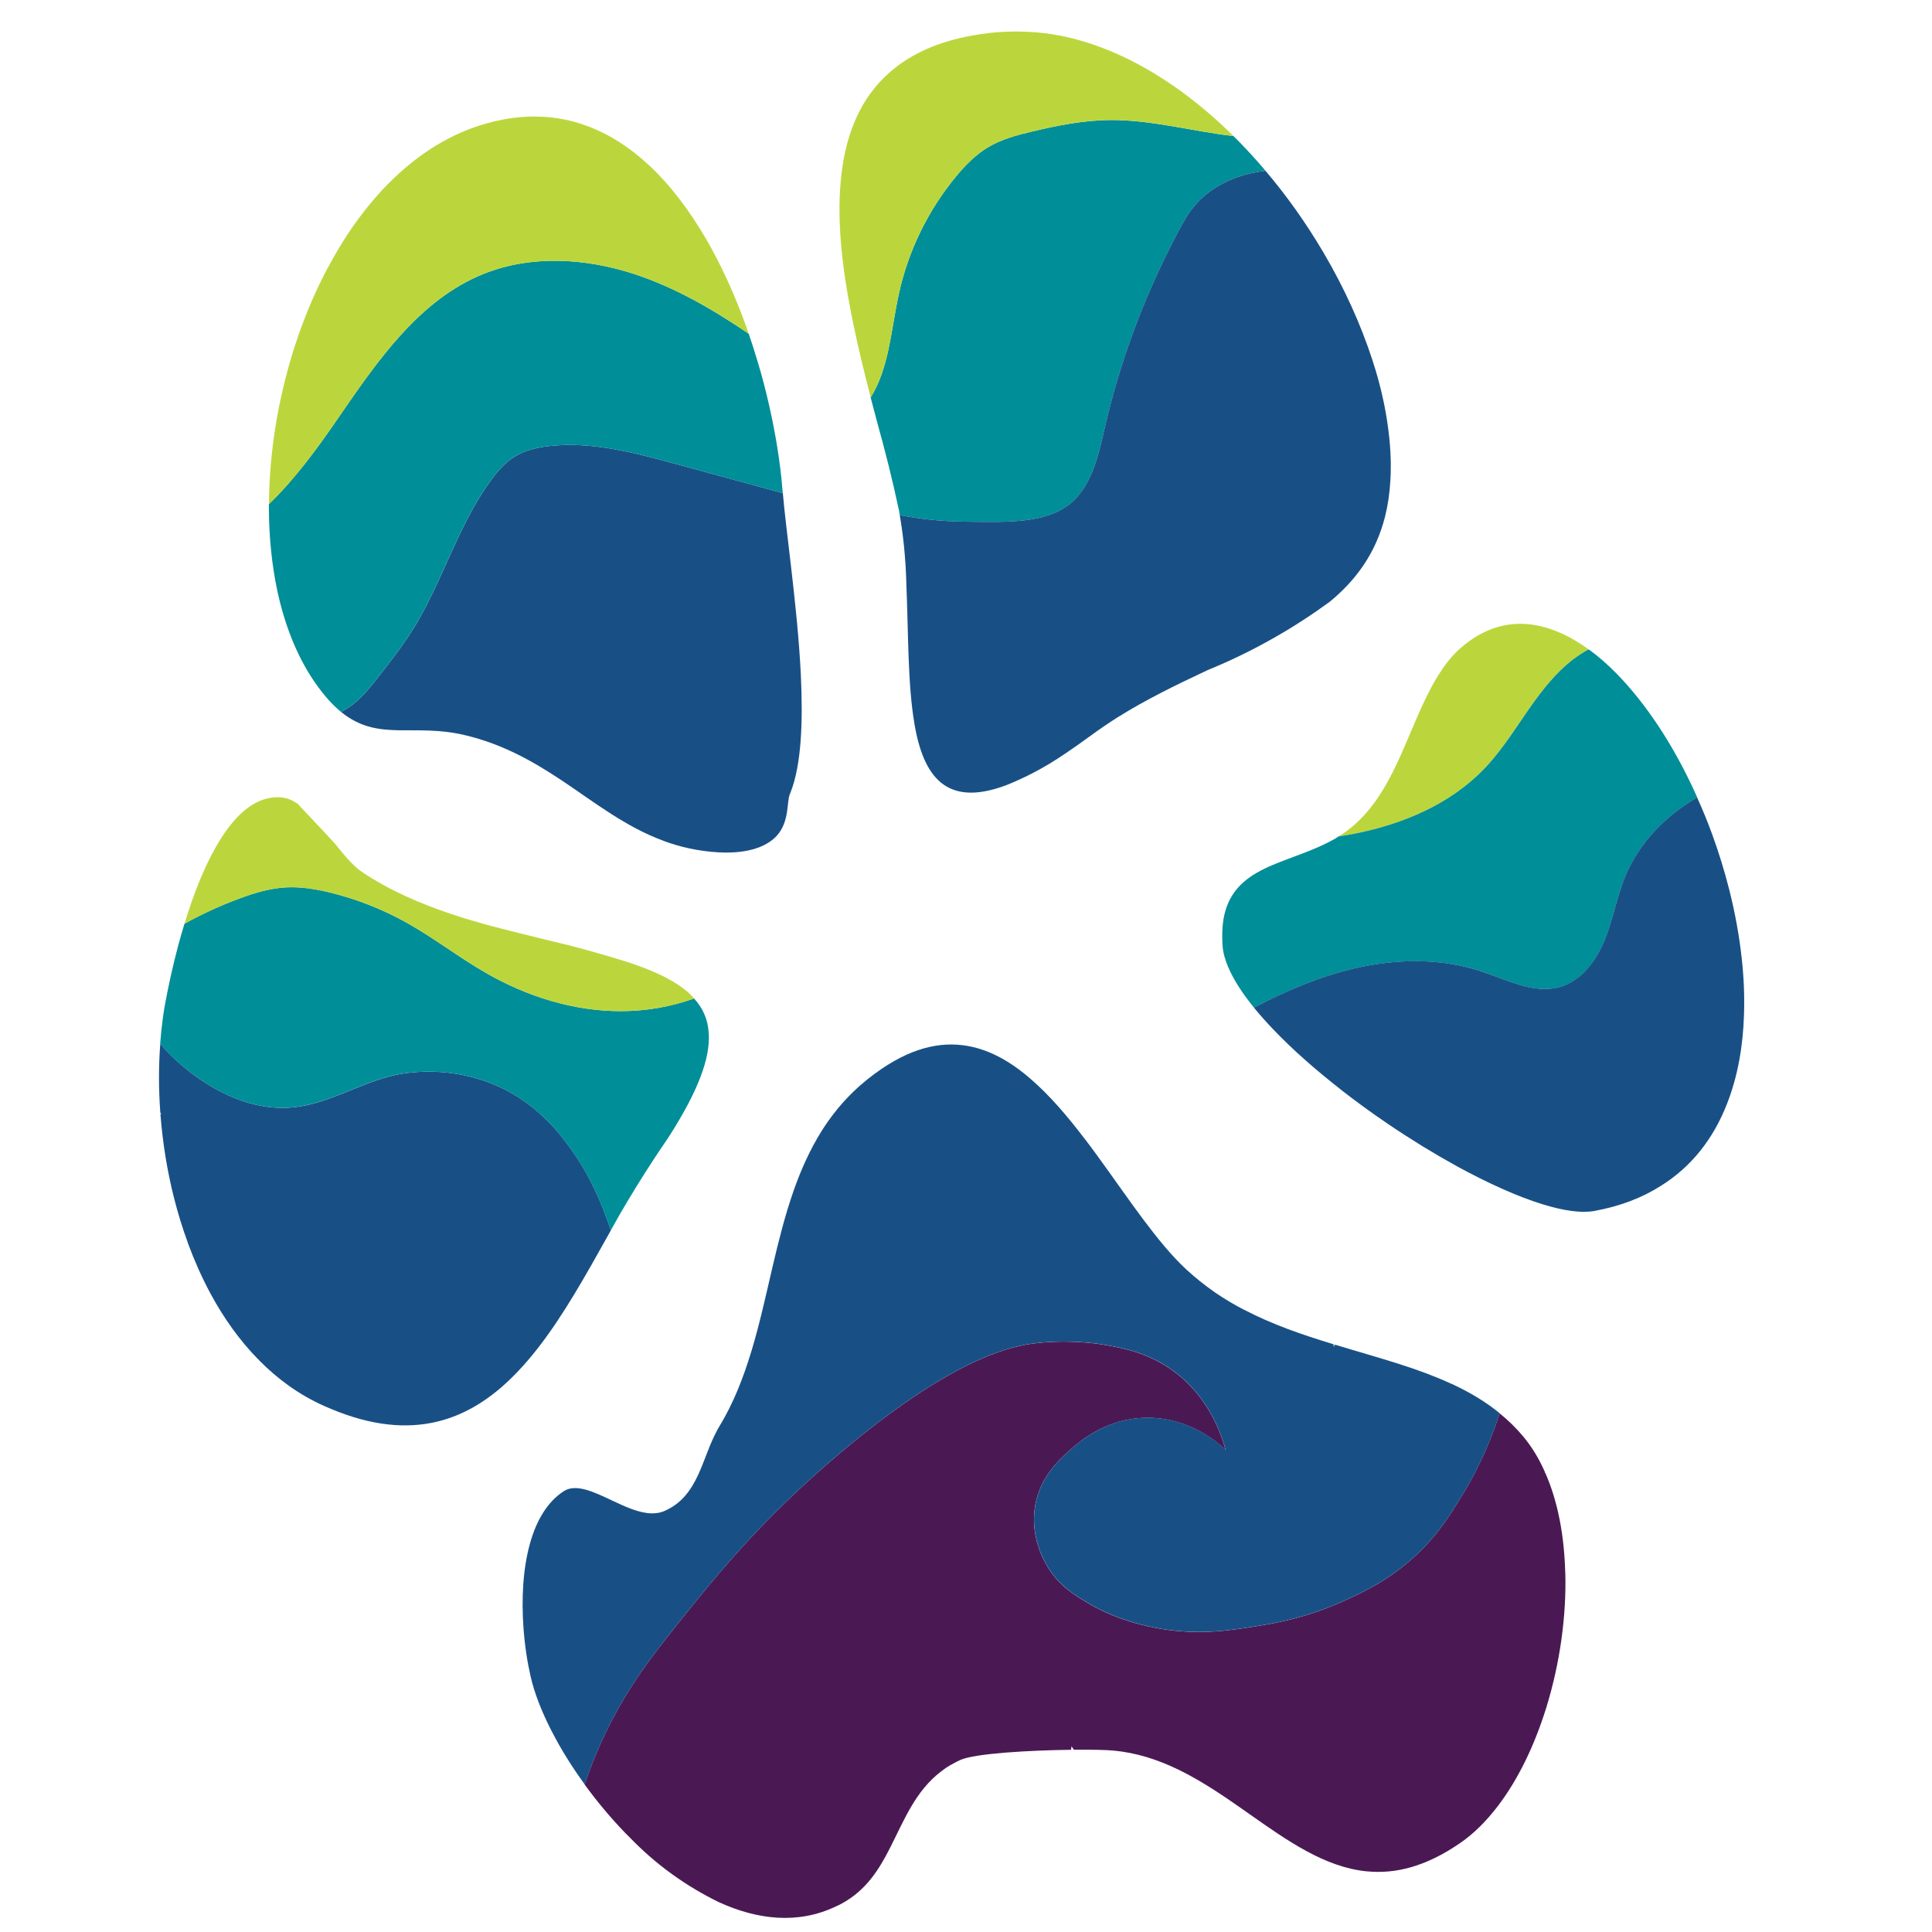
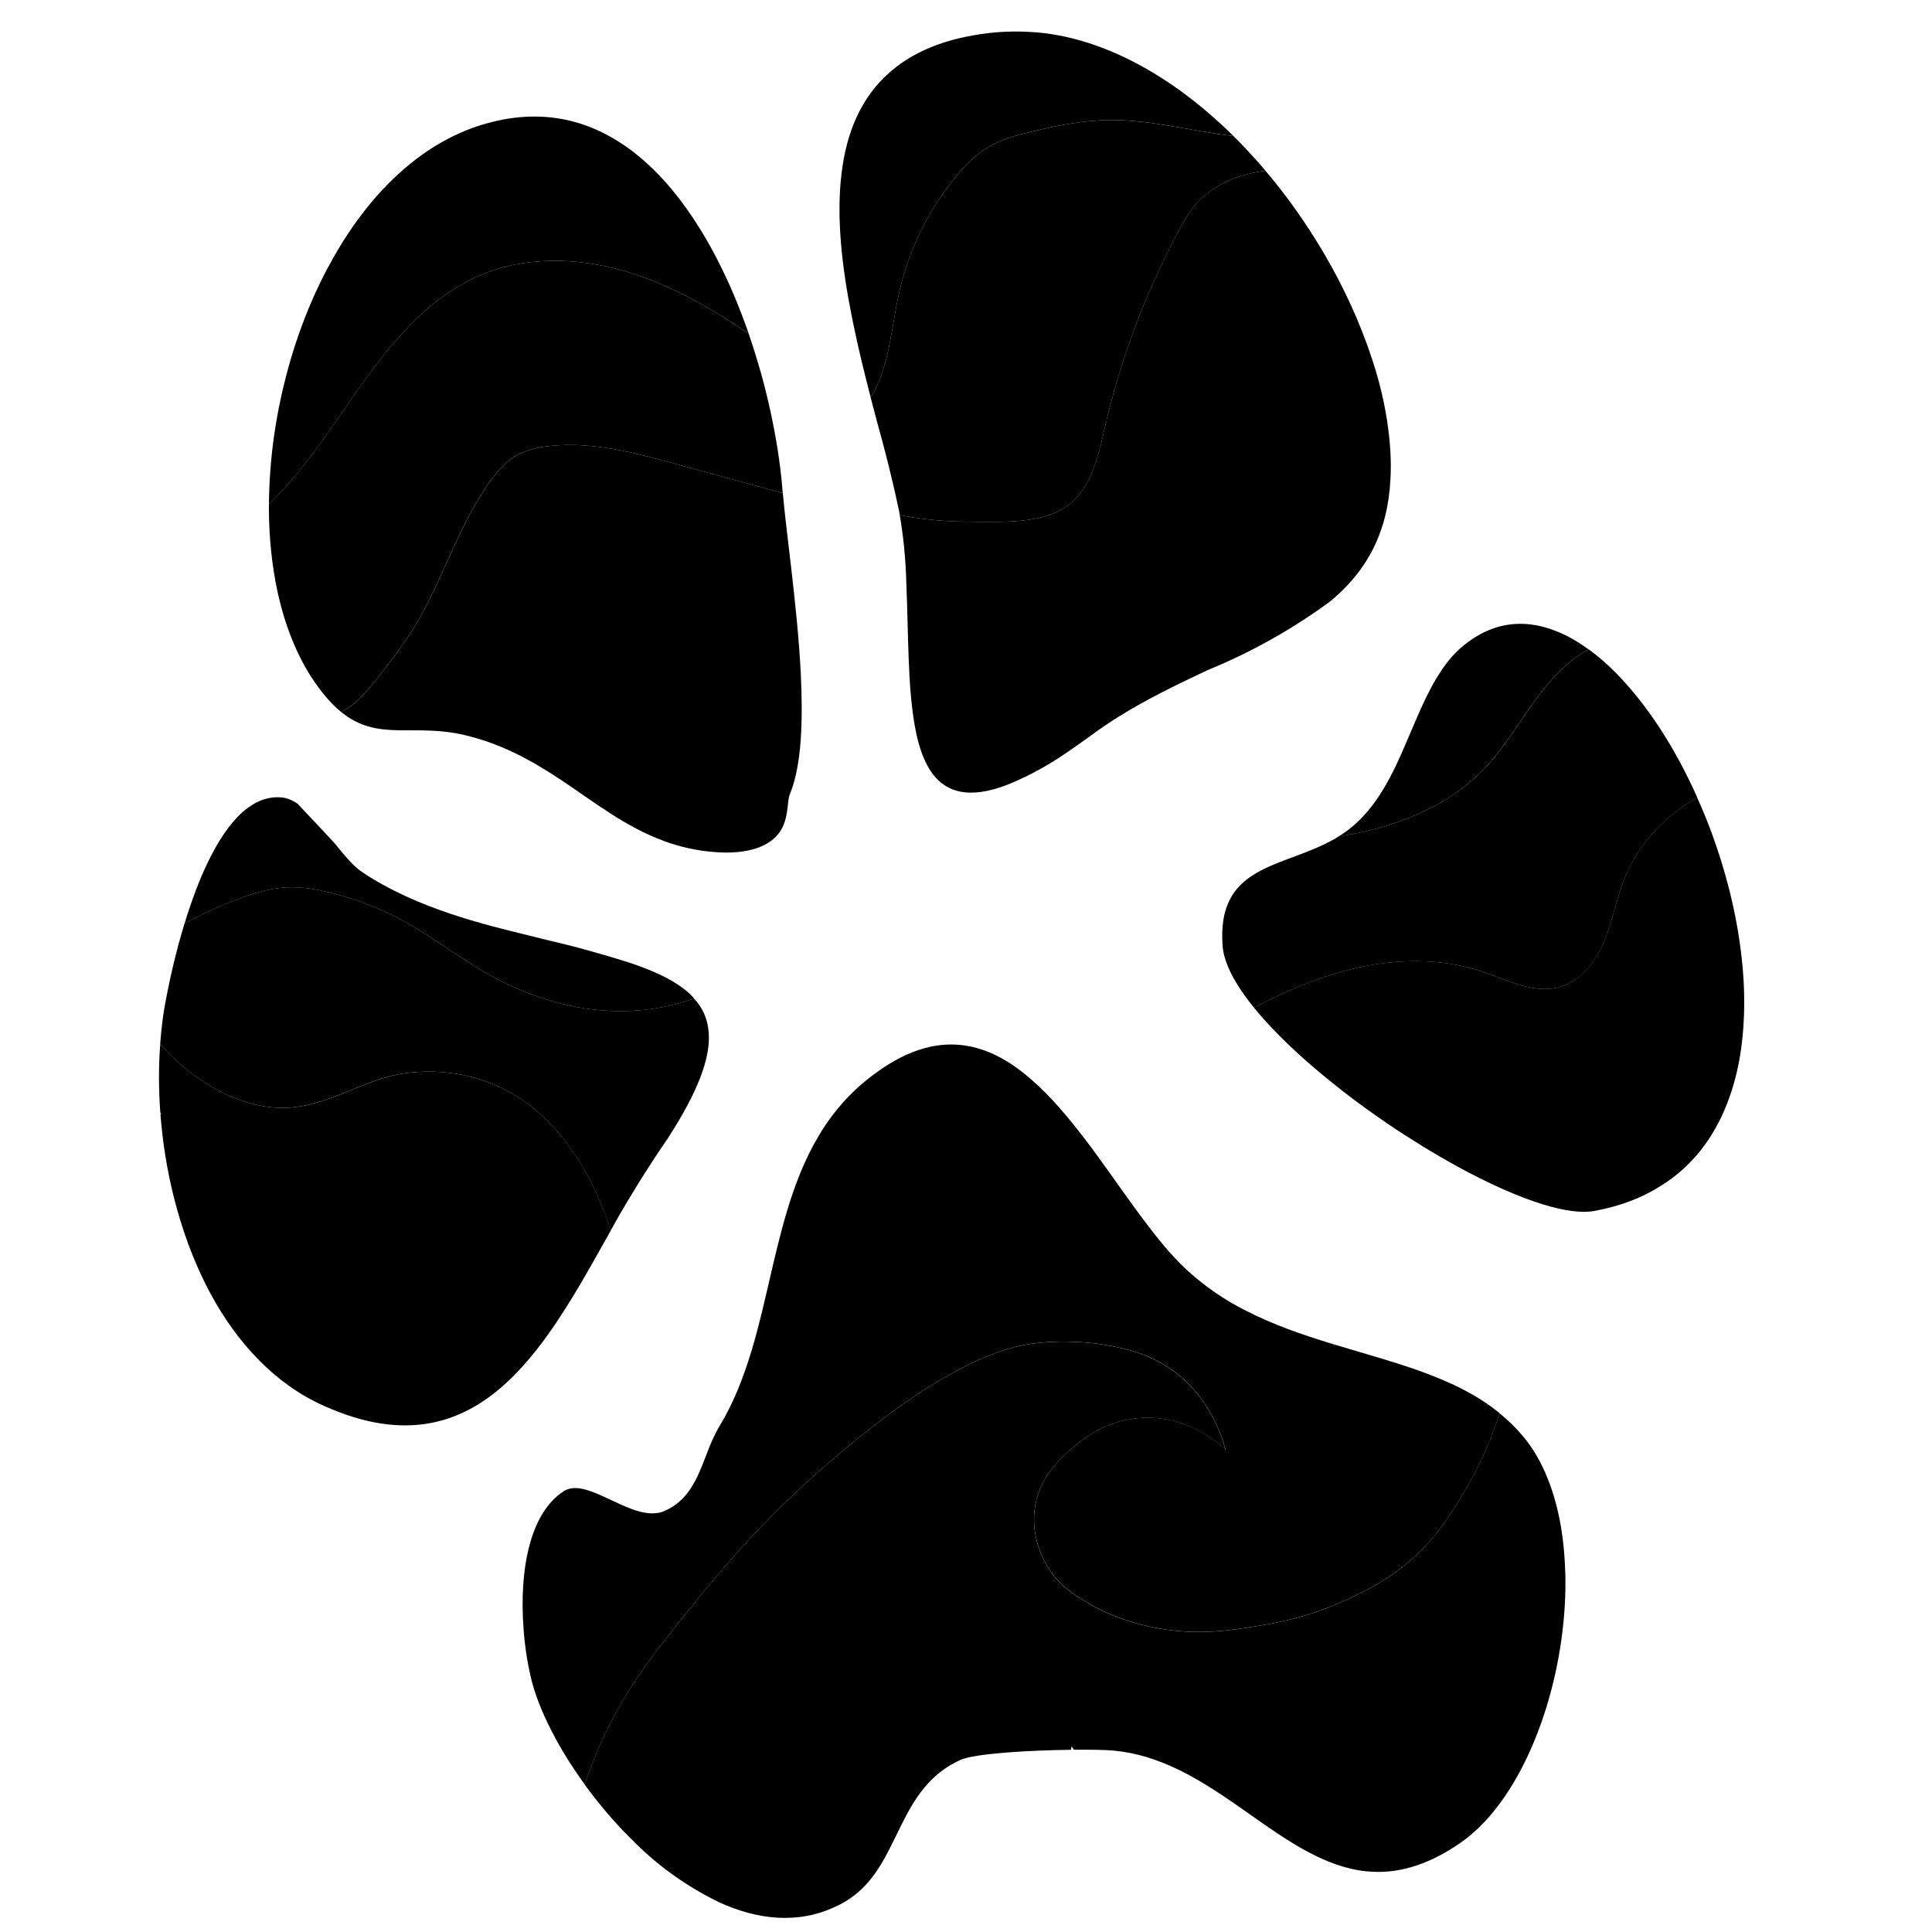
<svg xmlns="http://www.w3.org/2000/svg" id="tritone" viewBox="0 0 512 512">
  <defs>
    <style>
      .cls-1 {
        fill: none;
      }

      .cls-2 {
-         fill: #185086;
+         fill: oklch(48% 0.21 254);
      }

      .cls-3 {
-         fill: #008e98;
+         fill: oklch(65% 0.22 213);
      }

      .cls-4 {
-         fill: #4a1954;
+         fill: oklch(32% 0.20 295);
      }

      .cls-5 {
-         fill: #76c15f;
+         fill: oklch(65% 0.22 213);
      }

      .cls-6 {
-         fill: #bbd63c;
+         fill: oklch(84% 0.18 185);
      }

      .cls-7 {
-         fill: #ccffd9;
+         fill: oklch(50% 0.22 268);
      }
    </style>
  </defs>
  <path class="cls-7" d="M409.53,390.3l-.15.04.05-.25c.06.08.08.12.1.21Z" />
  <path class="cls-4" d="M414.82,416.69c.33,11.67-1.45,24.1-4.93,35.49v.09c-.05.19-.12.31-.19.52-3.07,9.84-7.41,18.85-12.79,25.88-3.03,3.96-6.36,7.3-9.99,9.78-9.11,6.27-17.15,8.2-24.61,7.48-.02-.02-.07-.01-.11,0-11.13-1.11-20.99-8.08-31.21-15.27l-.1-.08c-5.88-4.13-11.9-8.32-18.33-11.48-.17-.09-.33-.16-.5-.24-5.33-2.55-10.93-4.39-17.01-4.94-2.03-.19-5.88-.26-10.47-.22l-.34-.51-.28-.39-.12.91c-10.92.14-25.51.95-29.37,2.71-.9.41-1.76.87-2.56,1.35l-.08-.08-.07.17h-.02c-.83.47-1.58,1-2.31,1.57-6.91,5.25-9.86,13.04-13.56,20.27-2.93,5.8-6.36,11.23-12.69,14.7-.54.3-1.06.57-1.61.8-.04.05-.08.06-.13.06-9.97,4.74-20.71,3.53-31.03-1.21-.93-.45-1.89-.95-2.88-1.48-.99-.53-2-1.11-3.05-1.72-2.09-1.23-4.29-2.67-6.55-4.3-4.43-3.21-8.01-6.49-10.84-9.4l-.03-.04c-.47-.47-.93-.92-1.4-1.39-3.9-4.04-7.51-8.39-10.73-12.81.68-2.01,1.76-5.06,3.28-8.66,5.55-13.08,12.29-22.46,19.01-30.92,11.7-14.75,24.05-30.28,45.6-48.43,28.79-24.23,43.94-27.78,50.13-28.72,9.66-1.46,18.84.07,18.84.07,5.19.87,12.24,2.05,19.08,7.02,9.37,6.79,12.75,16.64,13.92,20.99-1.55-1.51-9.4-8.8-21.28-8.53-10.39.24-17.21,6.13-19.82,8.43-2.96,2.66-7.87,7.02-9.3,14.51-1.58,8.34,2.21,14.98,3.63,17.18,3.06,4.71,6.92,7,10.99,9.38,1.62.94,8.3,4.73,18.83,6.46,10.2,1.66,18.08.4,24.94-.7,5.02-.8,13.49-2.21,23.59-6.83,5.17-2.36,12.11-5.59,19.18-12.29,5.53-5.22,8.56-10.12,11.5-14.88,3.18-5.1,7.2-12.61,10.36-22.44,2.28,1.83,4.39,3.88,6.32,6.21,2.27,2.72,4.15,5.86,5.68,9.33v.02s-.05.25-.05.25l.15-.04c3.36,7.59,5.04,16.72,5.29,26.39Z" />
  <path class="cls-2" d="M397.43,374.53c-3.16,9.83-7.17,17.34-10.36,22.44-2.94,4.75-5.97,9.66-11.5,14.88-7.07,6.7-14.01,9.93-19.18,12.29-10.1,4.62-18.57,6.03-23.59,6.83-6.86,1.1-14.74,2.36-24.94.7-10.52-1.73-17.2-5.52-18.83-6.46-4.08-2.39-7.94-4.67-10.99-9.38-1.42-2.19-5.21-8.84-3.63-17.18,1.43-7.49,6.34-11.85,9.3-14.51,2.61-2.3,9.43-8.19,19.82-8.43,11.88-.27,19.73,7.02,21.28,8.53-1.18-4.35-4.56-14.19-13.92-20.99-6.84-4.98-13.9-6.15-19.08-7.02,0,0-9.18-1.53-18.84-.07-6.19.94-21.34,4.49-50.13,28.72-21.54,18.15-33.9,33.68-45.6,48.43-6.72,8.46-13.46,17.85-19.01,30.92-1.51,3.6-2.59,6.65-3.28,8.66-3.41-4.69-6.39-9.48-8.74-14.11h-.02s0-.02,0-.02c-2.68-5.19-4.59-10.17-5.59-14.56-.89-3.89-1.56-8.31-1.88-12.93-.54-7.53-.16-15.51,1.74-22.26,1.66-5.94,4.5-10.93,8.91-13.81,3.21-2.11,7.89.12,12.78,2.42,3.55,1.68,7.22,3.38,10.54,3.44h.02c.29,0,.58-.02.87-.03l.13-.02c.84-.07,1.64-.25,2.42-.6,8.97-3.93,9.81-13.86,13.9-21.32.17-.36.38-.68.57-1.02,3.75-6.14,6.39-12.93,8.53-20v-.02s.02-.02.02-.02c2.18-7.24,3.82-14.78,5.58-22.3v-.02c1.62-6.89,3.32-13.71,5.61-20.23,1.94-5.53,4.32-10.83,7.39-15.74.18-.29.38-.61.57-.9,3.05-4.64,6.74-8.91,11.39-12.65.14-.11.26-.21.4-.32,9.3-7.39,17.53-9.81,25.03-8.88,6.56.8,12.56,4.17,18.11,9.03,5.04,4.35,9.72,9.87,14.21,15.77h.02c4.44,5.82,8.67,12,12.88,17.8,3.65,5.01,7.25,9.76,10.92,13.7.99,1.07,2,2.09,3.05,3.06,2.12,1.96,4.69,4.09,7.72,6.19,2.68,1.84,5.25,3.32,7.58,4.52h.02c7.53,3.94,15.58,6.7,23.64,9.14l.27.68.26-.53c5.85,1.79,11.69,3.42,17.32,5.23,4.53,1.45,8.9,3.04,13.04,4.93.23.08.45.18.66.29h.02c4.55,2.12,8.8,4.61,12.6,7.73Z" />
  <polyline class="cls-1" points="308.14 20.64 307.94 20.62 307.76 20.62" />
  <line class="cls-1" x1="226.11" y1="85.73" x2="225.02" y2="85.14" />
  <line class="cls-1" x1="225.63" y1="83.36" x2="225.02" y2="85.14" />
  <line class="cls-1" x1="382.26" y1="177.28" x2="381.39" y2="176.97" />
  <line class="cls-1" x1="413.41" y1="167.67" x2="413.41" y2="167.65" />
  <path class="cls-6" d="M421,172.1c-5.82,3.1-10.36,8.25-14.27,13.6-4.26,5.87-7.97,12.21-12.93,17.53-10.04,10.73-24.39,16.24-39.13,18.46,1.09-.64,2.13-1.36,3.14-2.17,1.75-1.4,3.3-2.95,4.72-4.64,4.11-4.87,7-10.82,9.62-16.9,3.08-7.03,5.79-14.23,9.66-20.02.13-.22.29-.46.44-.69,1.62-2.34,3.45-4.45,5.6-6.19,2.83-2.33,5.74-3.89,8.69-4.81,5.53-1.69,11.21-1.07,16.84,1.4h.02c2.56,1.1,5.09,2.6,7.59,4.42Z" />
  <path class="cls-3" d="M449.77,211.35c-8.25,4.79-15.24,11.86-18.93,20.63-2.33,5.47-3.29,11.45-5.5,16.98-2.21,5.52-6.1,10.88-11.8,12.57-6.89,2.02-13.97-1.77-20.77-4.05-10.85-3.62-22.72-3.42-33.85-.83-9.3,2.17-18.13,5.94-26.58,10.41-3.09-3.79-5.44-7.42-6.86-10.78-.85-1.98-1.35-3.85-1.48-5.6-.25-3.65,0-6.65.69-9.13,1.86-6.61,6.69-9.8,12.51-12.29,5.19-2.21,11.18-3.9,16.56-6.98l.12.05.13-.22c.23-.14.46-.26.68-.43,14.74-2.22,29.09-7.74,39.13-18.46,4.96-5.32,8.67-11.65,12.93-17.53,3.91-5.36,8.44-10.51,14.27-13.6,2.48,1.78,4.91,3.9,7.27,6.3,3.99,4.05,7.82,8.88,11.38,14.28,2.85,4.34,5.52,9.04,7.94,14,.74,1.53,1.49,3.08,2.18,4.68Z" />
  <path class="cls-2" d="M461.54,253.61v.02c.58,5.17.81,10.29.64,15.24-.26,8.49-1.7,16.55-4.52,23.69-3.52,9.01-9.24,16.58-17.61,21.76-4.89,3.1-10.71,5.35-17.55,6.6-3.42.62-8.08-.05-13.56-1.73h-.02c-6.71-2.07-14.61-5.63-22.86-10.14-2.9-1.61-5.9-3.34-8.95-5.2-3.29-2.03-6.42-4.05-9.38-6.06-4.21-2.86-8.35-5.86-12.29-8.94v-.02c-6.77-5.28-12.99-10.74-18.05-16.07-1.85-1.93-3.54-3.84-5.07-5.71,8.45-4.46,17.28-8.24,26.58-10.41,11.14-2.6,23-2.8,33.85.83,6.81,2.28,13.89,6.06,20.77,4.05,5.7-1.7,9.59-7.05,11.8-12.57,2.21-5.52,3.18-11.5,5.5-16.98,3.69-8.76,10.68-15.84,18.93-20.63,1.43,3.13,2.75,6.36,3.96,9.66,1.78,4.87,3.31,9.85,4.59,14.9,1.48,5.89,2.58,11.83,3.23,17.7Z" />
  <g>
    <path class="cls-2" d="M161.86,326.1c-.27.48-.54.97-.81,1.45-1.49,2.64-2.98,5.27-4.45,7.91-5.85,10.26-12.05,20.35-19.45,28.08-5.71,6.01-12.16,10.59-19.71,12.79-7.9,2.29-17.03,1.96-27.81-2.19-1.22-.46-2.48-1-3.76-1.56-6.51-2.9-12.24-7.05-17.24-12.12l.02-.16-.13.04c-4.98-5.05-9.21-10.99-12.73-17.51-2.25-4.18-4.21-8.59-5.91-13.16-.06-.15-.11-.3-.15-.45v-.02c-1.39-3.78-2.57-7.64-3.57-11.56-1.88-7.37-3.07-14.93-3.64-22.33l.05-.1h.16s-.08-.12-.08-.12l-.17-.27v-.02c-.46-6.25-.46-12.41,0-18.23,1.7,2.11,3.68,4.05,5.72,5.78,8.26,7.01,18.83,12.21,29.62,11.09,8.8-.89,16.65-5.85,25.22-8.14,5.21-1.41,16.48-2.82,28.44,2.35,12.01,5.2,18.45,14.79,21.28,18.97,3.78,5.62,6.09,11.35,7.1,13.84.79,1.99,1.44,3.86,2.02,5.64Z" />
    <path class="cls-3" d="M187.83,273.82v.02c.43,6.68-2.91,15.51-10.79,27.74-.09.12-.19.27-.28.42-1.15,1.68-2.32,3.4-3.47,5.16-3.32,5.07-6.38,10.07-9.22,14.97-.73,1.33-1.49,2.64-2.22,3.96-.58-1.77-1.24-3.65-2.02-5.64-1.01-2.49-3.31-8.23-7.1-13.84-2.83-4.19-9.27-13.77-21.28-18.97-11.95-5.17-23.23-3.75-28.44-2.35-8.57,2.29-16.41,7.25-25.22,8.14-10.78,1.12-21.36-4.08-29.62-11.09-2.04-1.73-4.03-3.67-5.72-5.78.16-2.23.4-4.43.68-6.57.07-.46.12-.91.19-1.34.11-.8.25-1.57.39-2.35.75-4.16,1.92-9.75,3.53-15.79.5-1.88,1.07-3.78,1.65-5.72,4.65-2.58,9.49-4.81,14.49-6.65,3.95-1.48,8.04-2.71,12.25-2.97,4.05-.24,8.12.45,12.04,1.41,7.07,1.75,13.89,4.46,20.22,8.01,7.21,4.06,13.77,9.16,20.95,13.28,10.85,6.23,23.21,10.12,35.75,10.09,6.56,0,13.17-1.14,19.33-3.36,2.36,2.56,3.69,5.56,3.9,9.22Z" />
    <path class="cls-6" d="M183.93,264.61c-6.17,2.23-12.77,3.36-19.33,3.36-12.54.02-24.9-3.86-35.75-10.09-7.17-4.13-13.74-9.23-20.95-13.28-6.33-3.55-13.15-6.25-20.22-8.01-3.92-.96-7.99-1.65-12.04-1.41-4.2.26-8.3,1.49-12.25,2.97-4.99,1.84-9.84,4.07-14.49,6.65.17-.58.35-1.19.54-1.77.09-.28.17-.54.27-.82,1.75-5.44,3.86-10.88,6.34-15.64.07-.12.12-.24.2-.36,2.69-5.14,5.82-9.46,9.41-12.11,2.75-2.05,5.76-3.09,9.06-2.76,1.4.14,2.78.73,4.13,1.64,5.77,6.1,9.95,10.6,10.07,10.76.08.1.16.2.16.2.06.08.11.16.16.22,2.29,2.85,4.52,5.47,6.76,6.97,1.74,1.17,3.52,2.24,5.36,3.26.1.05.22.13.32.18,7.56,4.16,15.85,7.18,24.15,9.61v.04s.12-.02.12-.02c3.12.93,6.24,1.75,9.34,2.51,2.93.74,5.73,1.42,8.45,2.1h.02c.37.08.74.19,1.11.27,3.62.84,7.34,1.78,11.17,2.84,3.5.97,6.9,1.98,10.16,3,6.29,2.06,11.37,4.31,15.01,7.13,1.05.79,1.96,1.63,2.73,2.53Z" />
  </g>
  <path class="cls-5" d="M353.99,222.12l-.13.22-.12-.05c.08-.06.16-.11.24-.17Z" />
  <path class="cls-5" d="M353.79,356.35l-.26.53-.27-.68c.19.06.35.11.53.15Z" />
  <path class="cls-5" d="M409.53,390.3l-.15.04.05-.25c.06.08.08.12.1.21Z" />
  <g>
    <path class="cls-2" d="M207.46,130.68c.45,5.25,1.3,11.89,2.14,19.17,1.06,9.16,2.16,19.32,2.63,28.94.59,12.3.18,23.74-2.68,31.09-.08.21-.16.42-.25.64-.84,1.99-.05,7.26-3.47,10.99-1.21,1.3-5.12,4.94-15.4,4.37-5.4-.31-10.17-1.4-14.59-3.04h-.02s0-.02,0-.02c-9.99-3.67-18.07-10.06-26.99-16.03-.14-.07-.29-.16-.41-.26-7.31-4.84-15.2-9.32-25.17-11.7-13.43-3.2-22.44,1.56-31.95-5.46-.3-.23-.6-.45-.9-.7,1.16-.63,2.29-1.34,3.34-2.18,2.47-1.97,4.45-4.47,6.41-6.95,3.19-4.1,6.4-8.17,9.17-12.57,7.87-12.59,11.89-27.38,20.57-39.42,1.84-2.53,3.89-4.97,6.57-6.59,2.78-1.7,6.03-2.43,9.26-2.77,11.17-1.22,22.33,1.76,33.18,4.71,9.51,2.6,19.05,5.18,28.56,7.78Z" />
    <path class="cls-3" d="M207.33,129.47v.09c.04.38.07.75.12,1.12-9.51-2.6-19.05-5.18-28.56-7.78-10.85-2.95-22.01-5.93-33.18-4.71-3.23.33-6.48,1.07-9.26,2.77-2.68,1.62-4.73,4.06-6.57,6.59-8.68,12.04-12.7,26.82-20.57,39.42-2.77,4.4-5.98,8.47-9.17,12.57-1.96,2.48-3.94,4.98-6.41,6.95-1.05.84-2.18,1.55-3.34,2.18-2.28-1.85-4.63-4.45-7.08-8.02-4.63-6.77-7.86-15.01-9.81-24.05-1.44-6.79-2.19-14.05-2.24-21.52,0-.49,0-.98,0-1.47,6.94-6.69,12.87-14.84,18.34-22.8,10.4-15.13,21.46-31.3,38.46-38.19,12.62-5.1,27.09-4.23,40.01,0,10.89,3.57,20.85,9.37,30.35,15.83.88,2.53,1.68,5.1,2.43,7.63.29.94.55,1.91.84,2.85,1.86,6.73,3.28,13.32,4.28,19.5.62,3.89,1.09,7.59,1.36,11.04Z" />
    <path class="cls-6" d="M198.43,88.45c-9.5-6.46-19.47-12.26-30.35-15.83-12.92-4.23-27.39-5.1-40.01,0-17,6.88-28.06,23.06-38.46,38.19-5.47,7.96-11.4,16.11-18.34,22.8,0-.07,0-.11,0-.18v-.02c.06-5.92.52-11.99,1.38-18.04.67-4.73,1.6-9.46,2.77-14.15,1.03-4.2,2.27-8.37,3.69-12.44,2.19-6.3,4.84-12.38,7.88-18.06h.02s.04-.05.04-.05c3.19-6.02,6.83-11.56,10.92-16.52,3.25-3.95,6.76-7.49,10.53-10.57,4.23-3.48,8.81-6.34,13.68-8.46.76-.33,1.69-.72,2.73-1.11,0,0,1.25-.46,2.54-.86,4.09-1.27,7.98-1.99,11.73-2.19h.02c.15-.02.31-.05.44-.04.13,0,.27-.01.4-.01,5.51-.2,10.65.66,15.44,2.43,5.94,2.18,11.38,5.71,16.26,10.22,5.92,5.44,11.06,12.32,15.48,19.95l.02.02c3.57,6.2,6.68,12.9,9.29,19.72.66,1.74,1.3,3.46,1.9,5.21Z" />
  </g>
  <line class="cls-1" x1="172.68" y1="401.07" x2="172.68" y2="401.05" />
  <line class="cls-1" x1="173.57" y1="401.04" x2="172.68" y2="401.05" />
  <line class="cls-1" x1="217.72" y1="299.74" x2="217.46" y2="298.8" />
  <g>
    <path class="cls-3" d="M335.37,45.26c-4.59.54-10.41,2.05-15.56,6.13-4.35,3.45-6.36,7.52-9.76,14.26-7.59,14.99-13.37,30.91-17.17,47.27-1.51,6.54-2.88,13.47-7.25,18.58-6.5,7.61-18.54,6.83-29.51,6.75-6.95-.05-12.97-.83-17.67-1.75-.04-.31-.09-.64-.15-.94-.84-3.99-1.78-8.08-2.82-12.24-.95-3.8-1.92-7.5-2.93-11.09-.6-2.26-1.21-4.57-1.82-6.89,4.91-7.84,5.42-18.08,7.45-27.35,2.47-11.41,7.73-22.21,15.16-31.2,2.43-2.94,5.15-5.75,8.43-7.72,3.55-2.14,7.59-3.23,11.61-4.18,6.89-1.66,13.93-3.05,21.02-3.08,10.86-.04,21.75,3.02,32.49,4.25,2.38,2.35,4.68,4.83,6.92,7.37.05.06.1.1.16.18v.02c.48.54.95,1.07,1.39,1.64Z" />
    <path class="cls-6" d="M326.9,36.05c-10.75-1.23-21.63-4.29-32.49-4.25-7.09.04-14.13,1.42-21.02,3.08-4.02.95-8.07,2.04-11.61,4.18-3.28,1.97-6,4.77-8.43,7.72-7.43,8.98-12.68,19.79-15.16,31.2-2.03,9.27-2.55,19.52-7.45,27.35-1.63-6.34-3.27-12.94-4.63-19.6-.08-.39-.17-.78-.23-1.17-.1-.39-.17-.78-.25-1.19v-.02c-2.55-12.91-4.02-25.91-2.61-37.4,1.28-10.71,5.08-20.09,12.79-26.81.26-.24.49-.47.76-.66h.02c5.21-4.31,12.12-7.47,21.14-9.08,1.44-.26,2.94-.49,4.53-.67,5.48-.59,10.41-.42,14.63.07h.02c5.16.65,10.25,1.98,15.24,3.89,5.34,2.03,10.58,4.71,15.62,7.95.05.02.09.03.12.07,4.26,2.72,8.38,5.81,12.35,9.22,2.27,1.94,4.5,4,6.67,6.14Z" />
    <path class="cls-2" d="M368.15,115.74c.62,5.96.42,9.89.32,11.47-.19,3.53-.68,6.77-1.43,9.75-2.47,9.69-7.68,16.76-14.61,22.49-4.4,3.21-9.49,6.59-15.32,9.87-6.17,3.48-12,6.2-17.29,8.35v.02c-.25.1-.48.22-.73.35h-.02c-7.59,3.57-15.41,7.38-22.91,12.07-2.38,1.51-4.75,3.11-7.06,4.81-2.41,1.76-4.69,3.37-6.84,4.82h-.02c-2.49,1.71-5.35,3.48-8.64,5.18-2.48,1.28-4.86,2.34-7.08,3.22-15.9,5.91-21.81-2.48-24.19-16.3v-.09c-1.8-10.42-1.58-23.95-2.13-36.75-.07-3.25-.28-6.75-.65-10.44-.3-2.84-.67-5.53-1.11-8.06,4.7.92,10.72,1.7,17.67,1.75,10.97.08,23.01.86,29.51-6.75,4.37-5.11,5.74-12.03,7.25-18.58,3.8-16.37,9.59-32.29,17.17-47.27,3.41-6.74,5.41-10.81,9.76-14.26,5.15-4.08,10.97-5.59,15.56-6.13,5.74,6.73,10.87,14.04,15.32,21.58.06.1.11.19.17.29,5.39,9.17,9.7,18.69,12.74,27.95,2.88,8.64,4.04,15.78,4.55,20.66Z" />
    <line class="cls-1" x1="333.85" y1="43.42" x2="333.82" y2="43.42" />
  </g>
  <line class="cls-1" x1="382.26" y1="177.28" x2="381.39" y2="176.97" />
  <line class="cls-1" x1="413.41" y1="167.67" x2="413.41" y2="167.65" />
</svg>
